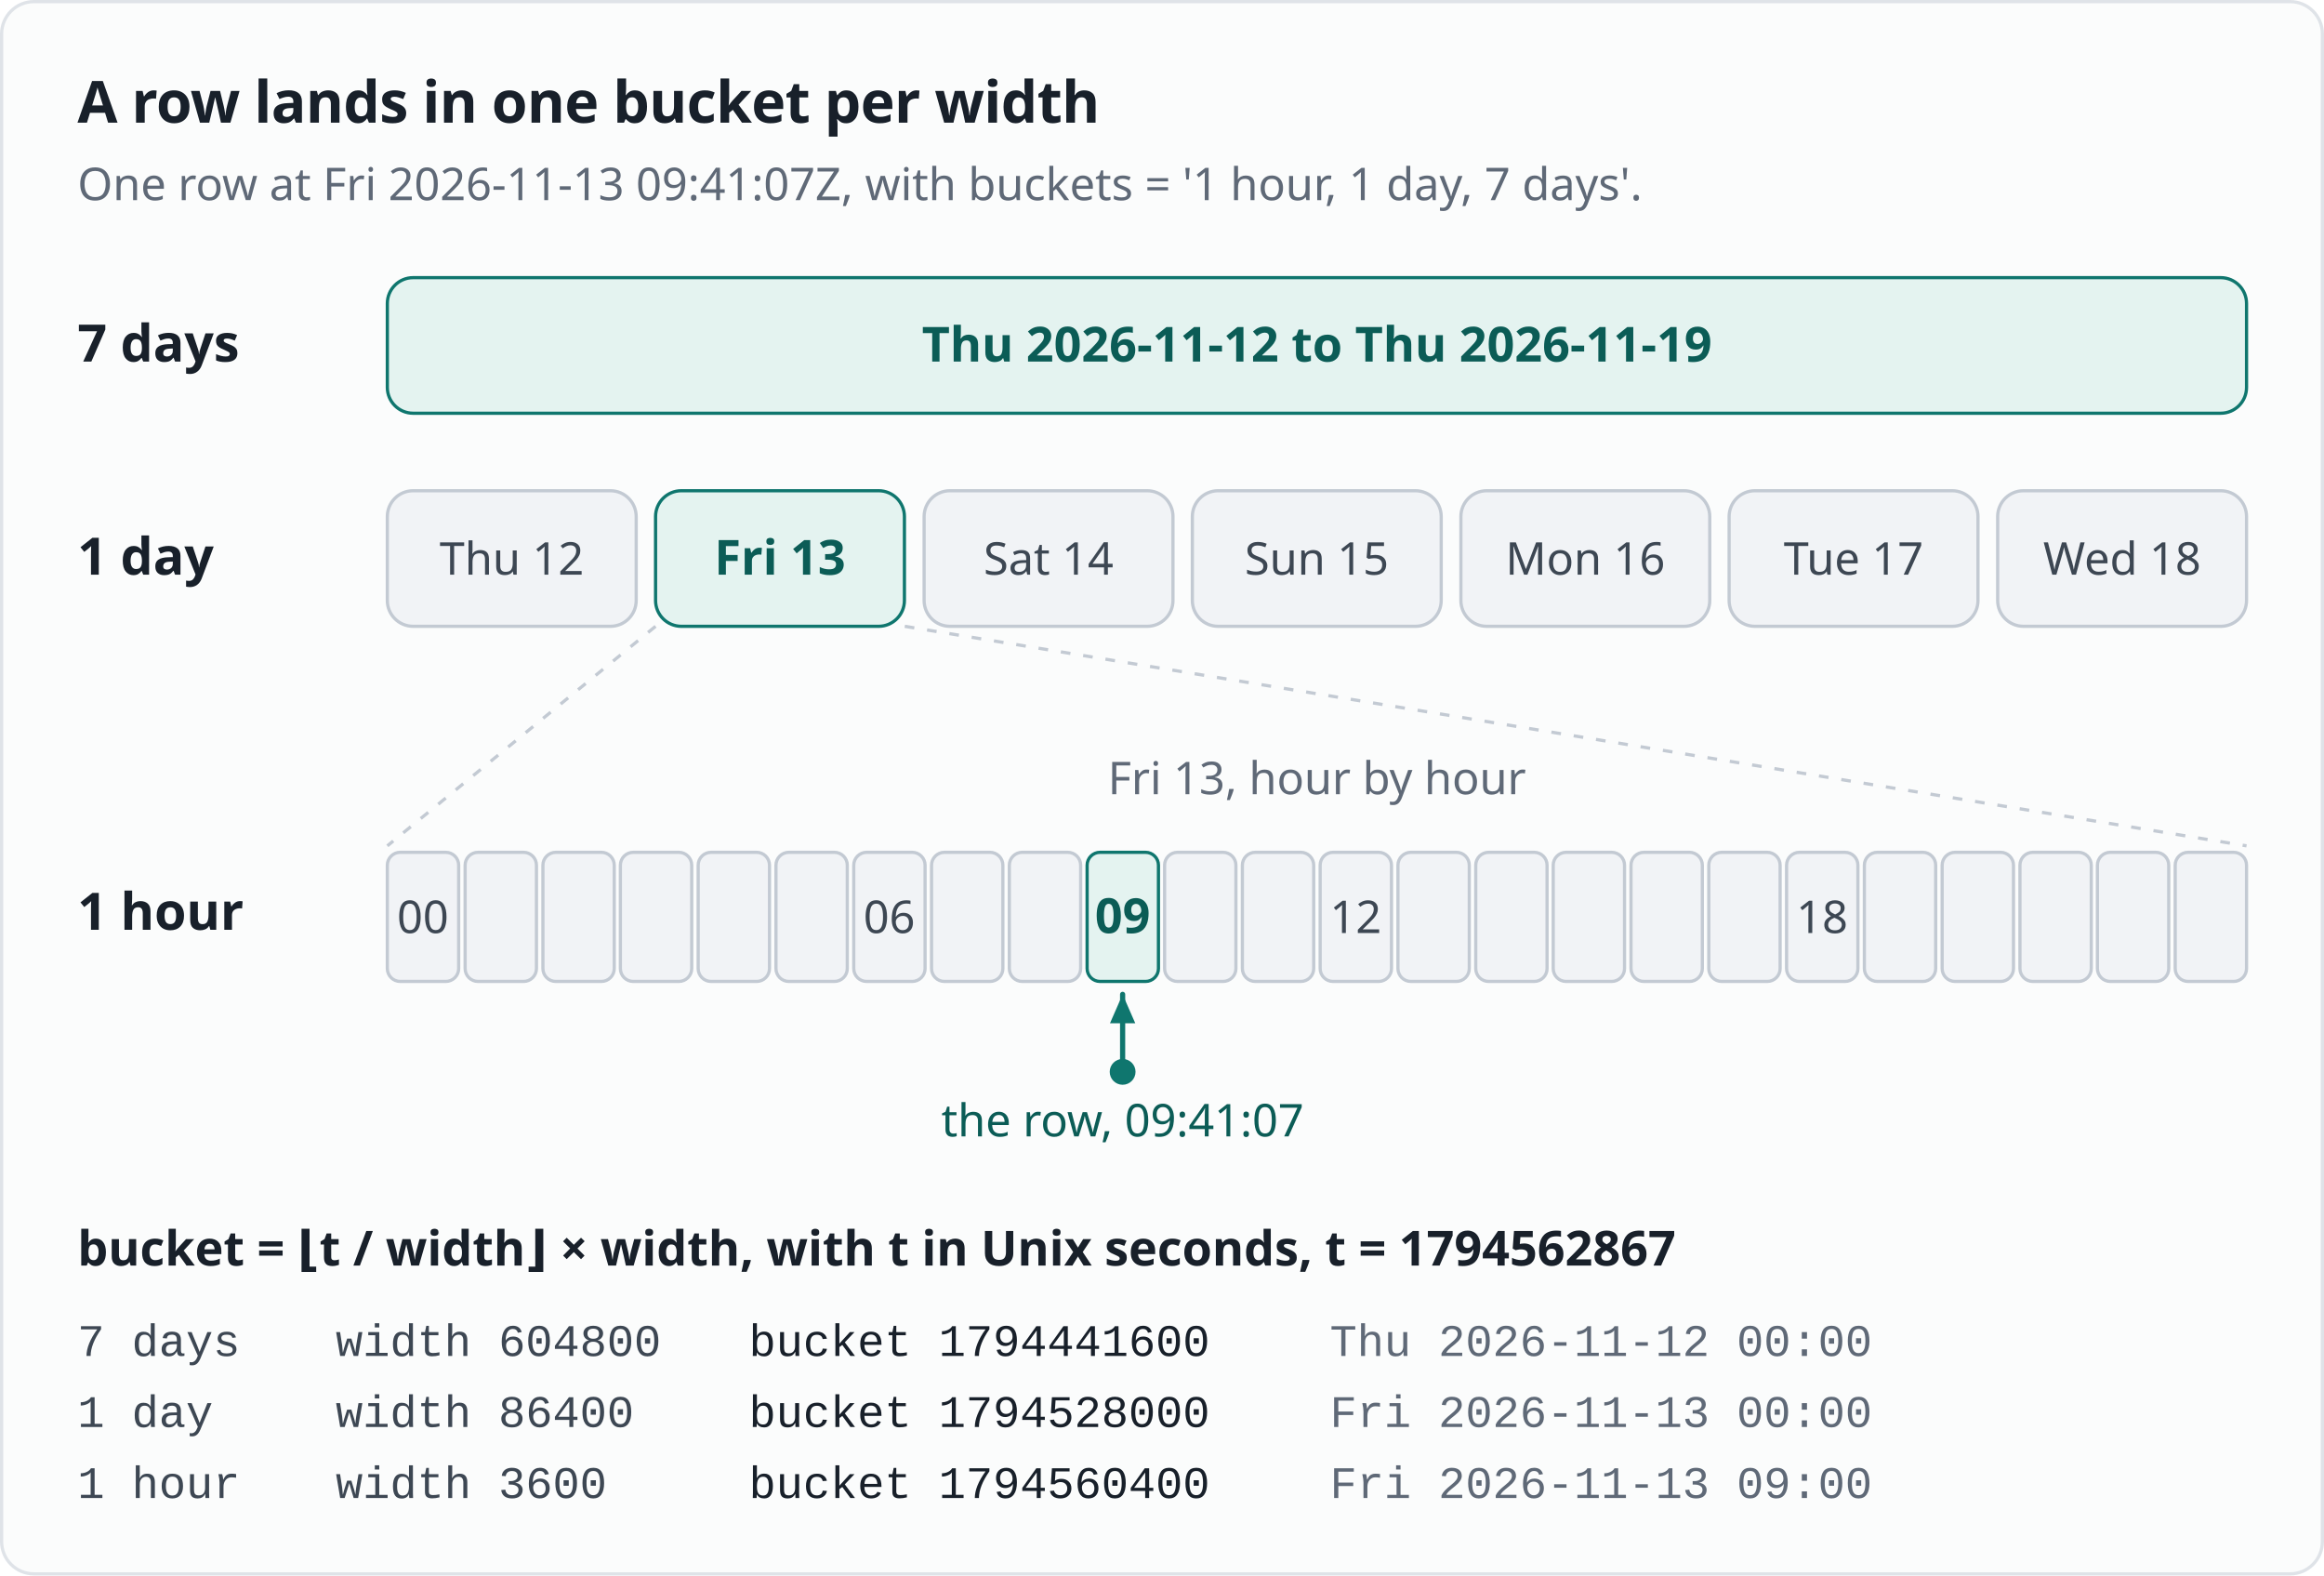
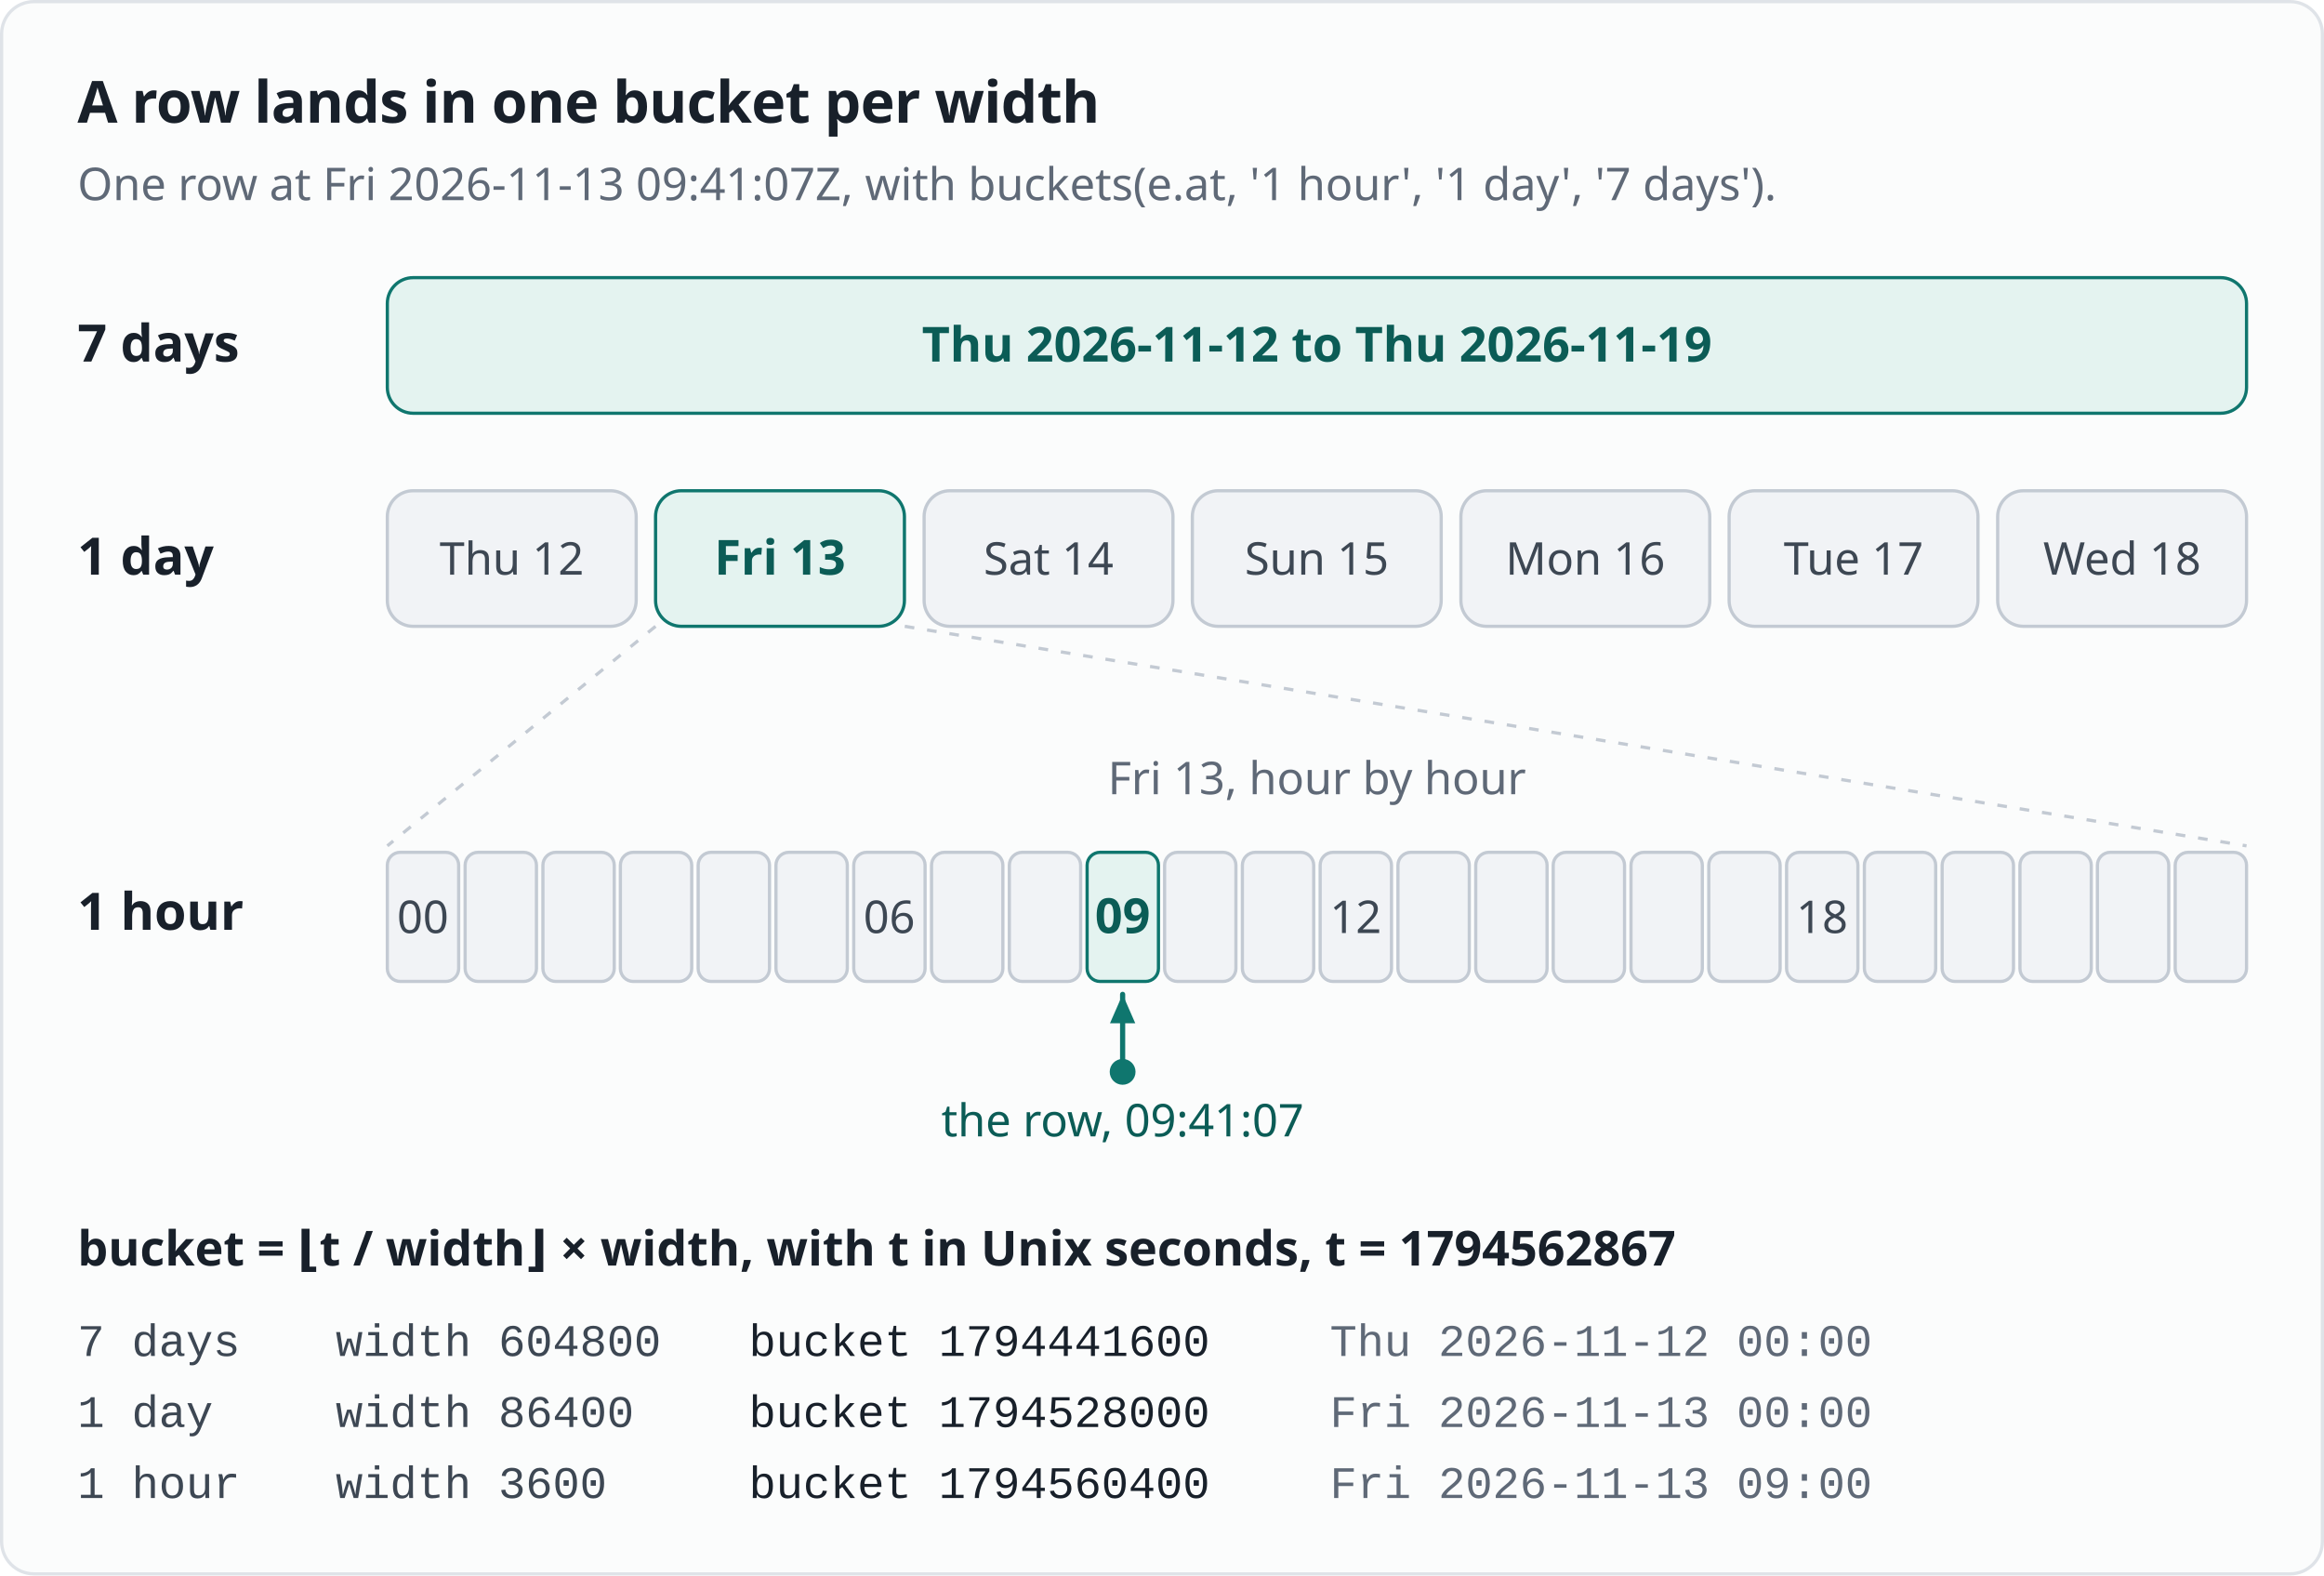
<svg xmlns="http://www.w3.org/2000/svg" width="720" height="488" viewBox="0 0 720 488" role="img" aria-labelledby="t d">
  <style>
  text{font-family:-apple-system, BlinkMacSystemFont, "Segoe UI", "Noto Sans", Helvetica, Arial, sans-serif;font-size:15px}
  .mono{font-family:ui-monospace, SFMono-Regular, "SF Mono", Menlo, Consolas, "Liberation Mono", monospace;font-size:14px}
  .title{font-size:18px;font-weight:600;letter-spacing:-0.01em}
  .sub{font-size:15px}
  .h{font-size:16px;font-weight:600}
  .b{font-weight:600}
  .s{font-size:14px}
  .lbl{font-size:13px;font-weight:600;letter-spacing:0.08em}
  .num{font-variant-numeric:tabular-nums}
  .it{font-style:italic}
  .halo{stroke-width:5px;stroke-linejoin:round;paint-order:stroke}
  .canvas,.box,.box2,.frame,.accbox,.errbox,.planbox{stroke-width:1px}
  .planbox{stroke-dasharray:5 4}
  .frame{stroke-dasharray:none}
  .rule,.life{stroke-width:1px;fill:none}
  .life{stroke-dasharray:3 4}
  .a,.a-acc,.a-err,.a-plan,.a-cfg{fill:none;stroke-width:1.6px;stroke-linecap:round;stroke-linejoin:round}
  .a-plan{stroke-dasharray:5 4}
  .a-cfg{stroke-dasharray:1.5 4;stroke-width:1.6px}
  .canvas{fill:#fbfcfc;stroke:#dfe3e8}
  text{fill:#18202a}
  .ink2{fill:#3d4753}
  .muted{fill:#5f6977}
  .acc{fill:#0b5c56}
  .err{fill:#b4472c}
  .plantext{fill:#8a939f}
  .halo{stroke:#fbfcfc}
  .box{fill:#f1f3f6;stroke:#c3cad3}
  .box2{fill:#e6eaef;stroke:#c3cad3}
  .frame{fill:none;stroke:#c3cad3}
  .accbox{fill:#e4f3f0;stroke:#0f766e}
  .errbox{fill:#faece7;stroke:#b4472c}
  .planbox{fill:none;stroke:#8a939f}
  .rule{stroke:#c3cad3}
  .life{stroke:#c3cad3}
  .fillacc{fill:#0f766e}
  .fillerr{fill:#b4472c}
  .fillink{fill:#3d4753}
  .fillplan{fill:#8a939f}
  .fillcanvas{fill:#fbfcfc}
  .a{stroke:#3d4753}
  .a-acc{stroke:#0f766e}
  .a-err{stroke:#b4472c}
  .a-plan{stroke:#8a939f}
  .a-cfg{stroke:#5f6977}
  .band{fill:#f1f3f6}
  .errband{fill:#faece7}
  @media (prefers-color-scheme: dark){
  .canvas{fill:#0f141a;stroke:#2a323c}
  text{fill:#e6edf3}
  .ink2{fill:#c4ccd5}
  .muted{fill:#97a2ae}
  .acc{fill:#7fd3c7}
  .err{fill:#e2795c}
  .plantext{fill:#6f7a86}
  .halo{stroke:#0f141a}
  .box{fill:#161d25;stroke:#3b4551}
  .box2{fill:#1e2730;stroke:#3b4551}
  .frame{fill:none;stroke:#3b4551}
  .accbox{fill:#0f2724;stroke:#3cb4a4}
  .errbox{fill:#2b1914;stroke:#e2795c}
  .planbox{fill:none;stroke:#6f7a86}
  .rule{stroke:#3b4551}
  .life{stroke:#3b4551}
  .fillacc{fill:#3cb4a4}
  .fillerr{fill:#e2795c}
  .fillink{fill:#c4ccd5}
  .fillplan{fill:#6f7a86}
  .fillcanvas{fill:#0f141a}
  .a{stroke:#c4ccd5}
  .a-acc{stroke:#3cb4a4}
  .a-err{stroke:#e2795c}
  .a-plan{stroke:#6f7a86}
  .a-cfg{stroke:#97a2ae}
  .band{fill:#161d25}
  .errband{fill:#2b1914}
  }
  </style>
  <defs>
    <marker id="m" viewBox="0 0 10 10" refX="9" refY="5" markerWidth="7" markerHeight="7" orient="auto-start-reverse">
      <path class="fillink" d="M1 1.5 9 5 1 8.5z" />
    </marker>
    <marker id="m-acc" viewBox="0 0 10 10" refX="9" refY="5" markerWidth="7" markerHeight="7" orient="auto-start-reverse">
      <path class="fillacc" d="M1 1.5 9 5 1 8.5z" />
    </marker>
    <marker id="m-err" viewBox="0 0 10 10" refX="9" refY="5" markerWidth="7" markerHeight="7" orient="auto-start-reverse">
      <path class="fillerr" d="M1 1.5 9 5 1 8.5z" />
    </marker>
    <marker id="m-plan" viewBox="0 0 10 10" refX="9" refY="5" markerWidth="7" markerHeight="7" orient="auto-start-reverse">
      <path class="fillplan" d="M1 1.5 9 5 1 8.5z" />
    </marker>
  </defs>
  <rect class="canvas" x="0.5" y="0.5" width="719" height="487" rx="10" />
  <text x="24" y="38" class="title">A row lands in one bucket per width</text>
-   <text x="24" y="62" class="s muted">One row at Fri 2026-11-13 09:41:07Z, with buckets = '1 hour, 1 day, 7 days'.</text>
+   <text x="24" y="62" class="s muted">One row at Fri 2026-11-13 09:41:07Z, with buckets(e.at, '1 hour', '1 day', '7 days').</text>
  <text x="24" y="112" class="h" text-anchor="start">7 days</text>
  <rect class="accbox" x="120" y="86" width="576" height="42" rx="8" />
  <text x="408.0" y="112.0" class="b acc" text-anchor="middle">Thu 2026-11-12 to Thu 2026-11-19</text>
  <text x="24" y="178" class="h" text-anchor="start">1 day</text>
  <rect class="box" x="120.0" y="152" width="77.1" height="42" rx="8" />
  <text x="158.55" y="178.0" class="s ink2" text-anchor="middle">Thu 12</text>
  <rect class="accbox" x="203.1" y="152" width="77.1" height="42" rx="8" />
  <text x="241.65" y="178.0" class="b acc" text-anchor="middle">Fri 13</text>
  <rect class="box" x="286.3" y="152" width="77.1" height="42" rx="8" />
  <text x="324.85" y="178.0" class="s ink2" text-anchor="middle">Sat 14</text>
  <rect class="box" x="369.4" y="152" width="77.1" height="42" rx="8" />
  <text x="407.95" y="178.0" class="s ink2" text-anchor="middle">Sun 15</text>
  <rect class="box" x="452.6" y="152" width="77.1" height="42" rx="8" />
  <text x="491.15" y="178.0" class="s ink2" text-anchor="middle">Mon 16</text>
  <rect class="box" x="535.7" y="152" width="77.1" height="42" rx="8" />
  <text x="574.25" y="178.0" class="s ink2" text-anchor="middle">Tue 17</text>
  <rect class="box" x="618.9" y="152" width="77.1" height="42" rx="8" />
  <text x="657.45" y="178.0" class="s ink2" text-anchor="middle">Wed 18</text>
  <path class="life" d="M203.1 194 L120 262" />
  <path class="life" d="M280.3 194 L696 262" />
  <text x="24" y="288" class="h" text-anchor="start">1 hour</text>
  <text x="408" y="246" class="s muted" text-anchor="middle">Fri 13, hour by hour</text>
  <rect class="box" x="120.0" y="264" width="22.1" height="40" rx="4" />
  <text x="131.0" y="289" class="s ink2" text-anchor="middle">00</text>
  <rect class="box" x="144.1" y="264" width="22.1" height="40" rx="4" />
  <rect class="box" x="168.2" y="264" width="22.1" height="40" rx="4" />
  <rect class="box" x="192.2" y="264" width="22.1" height="40" rx="4" />
  <rect class="box" x="216.3" y="264" width="22.1" height="40" rx="4" />
  <rect class="box" x="240.4" y="264" width="22.1" height="40" rx="4" />
  <rect class="box" x="264.5" y="264" width="22.1" height="40" rx="4" />
  <text x="275.5" y="289" class="s ink2" text-anchor="middle">06</text>
  <rect class="box" x="288.6" y="264" width="22.1" height="40" rx="4" />
  <rect class="box" x="312.7" y="264" width="22.1" height="40" rx="4" />
  <rect class="accbox" x="336.8" y="264" width="22.1" height="40" rx="4" />
  <text x="347.8" y="289" class="b acc" text-anchor="middle">09</text>
  <rect class="box" x="360.8" y="264" width="22.1" height="40" rx="4" />
  <rect class="box" x="384.9" y="264" width="22.1" height="40" rx="4" />
  <rect class="box" x="409.0" y="264" width="22.1" height="40" rx="4" />
  <text x="420.0" y="289" class="s ink2" text-anchor="middle">12</text>
  <rect class="box" x="433.1" y="264" width="22.1" height="40" rx="4" />
  <rect class="box" x="457.2" y="264" width="22.1" height="40" rx="4" />
  <rect class="box" x="481.2" y="264" width="22.1" height="40" rx="4" />
  <rect class="box" x="505.3" y="264" width="22.1" height="40" rx="4" />
  <rect class="box" x="529.4" y="264" width="22.1" height="40" rx="4" />
  <rect class="box" x="553.5" y="264" width="22.1" height="40" rx="4" />
  <text x="564.5" y="289" class="s ink2" text-anchor="middle">18</text>
  <rect class="box" x="577.6" y="264" width="22.1" height="40" rx="4" />
  <rect class="box" x="601.7" y="264" width="22.1" height="40" rx="4" />
  <rect class="box" x="625.8" y="264" width="22.1" height="40" rx="4" />
  <rect class="box" x="649.8" y="264" width="22.1" height="40" rx="4" />
  <rect class="box" x="673.9" y="264" width="22.1" height="40" rx="4" />
  <path class="a-acc" d="M347.8 330 L347.8 308" marker-end="url(#m-acc)" />
  <circle class="fillacc" cx="347.8" cy="332" r="4" />
  <text x="347.8" y="352" class="s acc" text-anchor="middle">the row, 09:41:07</text>
  <text x="24" y="392" class="b" text-anchor="start">bucket = ⌊t / width⌋ × width, with t in Unix seconds, t = 1794562867</text>
  <text x="24" y="420" class="mono ink2" text-anchor="start">7 days</text>
  <text x="104" y="420" class="mono ink2" text-anchor="start">width 604800</text>
  <text x="232" y="420" class="mono" text-anchor="start">bucket 1794441600</text>
  <text x="412" y="420" class="mono muted" text-anchor="start">Thu 2026-11-12 00:00</text>
  <text x="24" y="442" class="mono ink2" text-anchor="start">1 day</text>
  <text x="104" y="442" class="mono ink2" text-anchor="start">width 86400</text>
  <text x="232" y="442" class="mono" text-anchor="start">bucket 1794528000</text>
  <text x="412" y="442" class="mono muted" text-anchor="start">Fri 2026-11-13 00:00</text>
  <text x="24" y="464" class="mono ink2" text-anchor="start">1 hour</text>
  <text x="104" y="464" class="mono ink2" text-anchor="start">width 3600</text>
  <text x="232" y="464" class="mono" text-anchor="start">bucket 1794560400</text>
  <text x="412" y="464" class="mono muted" text-anchor="start">Fri 2026-11-13 09:00</text>
</svg>
